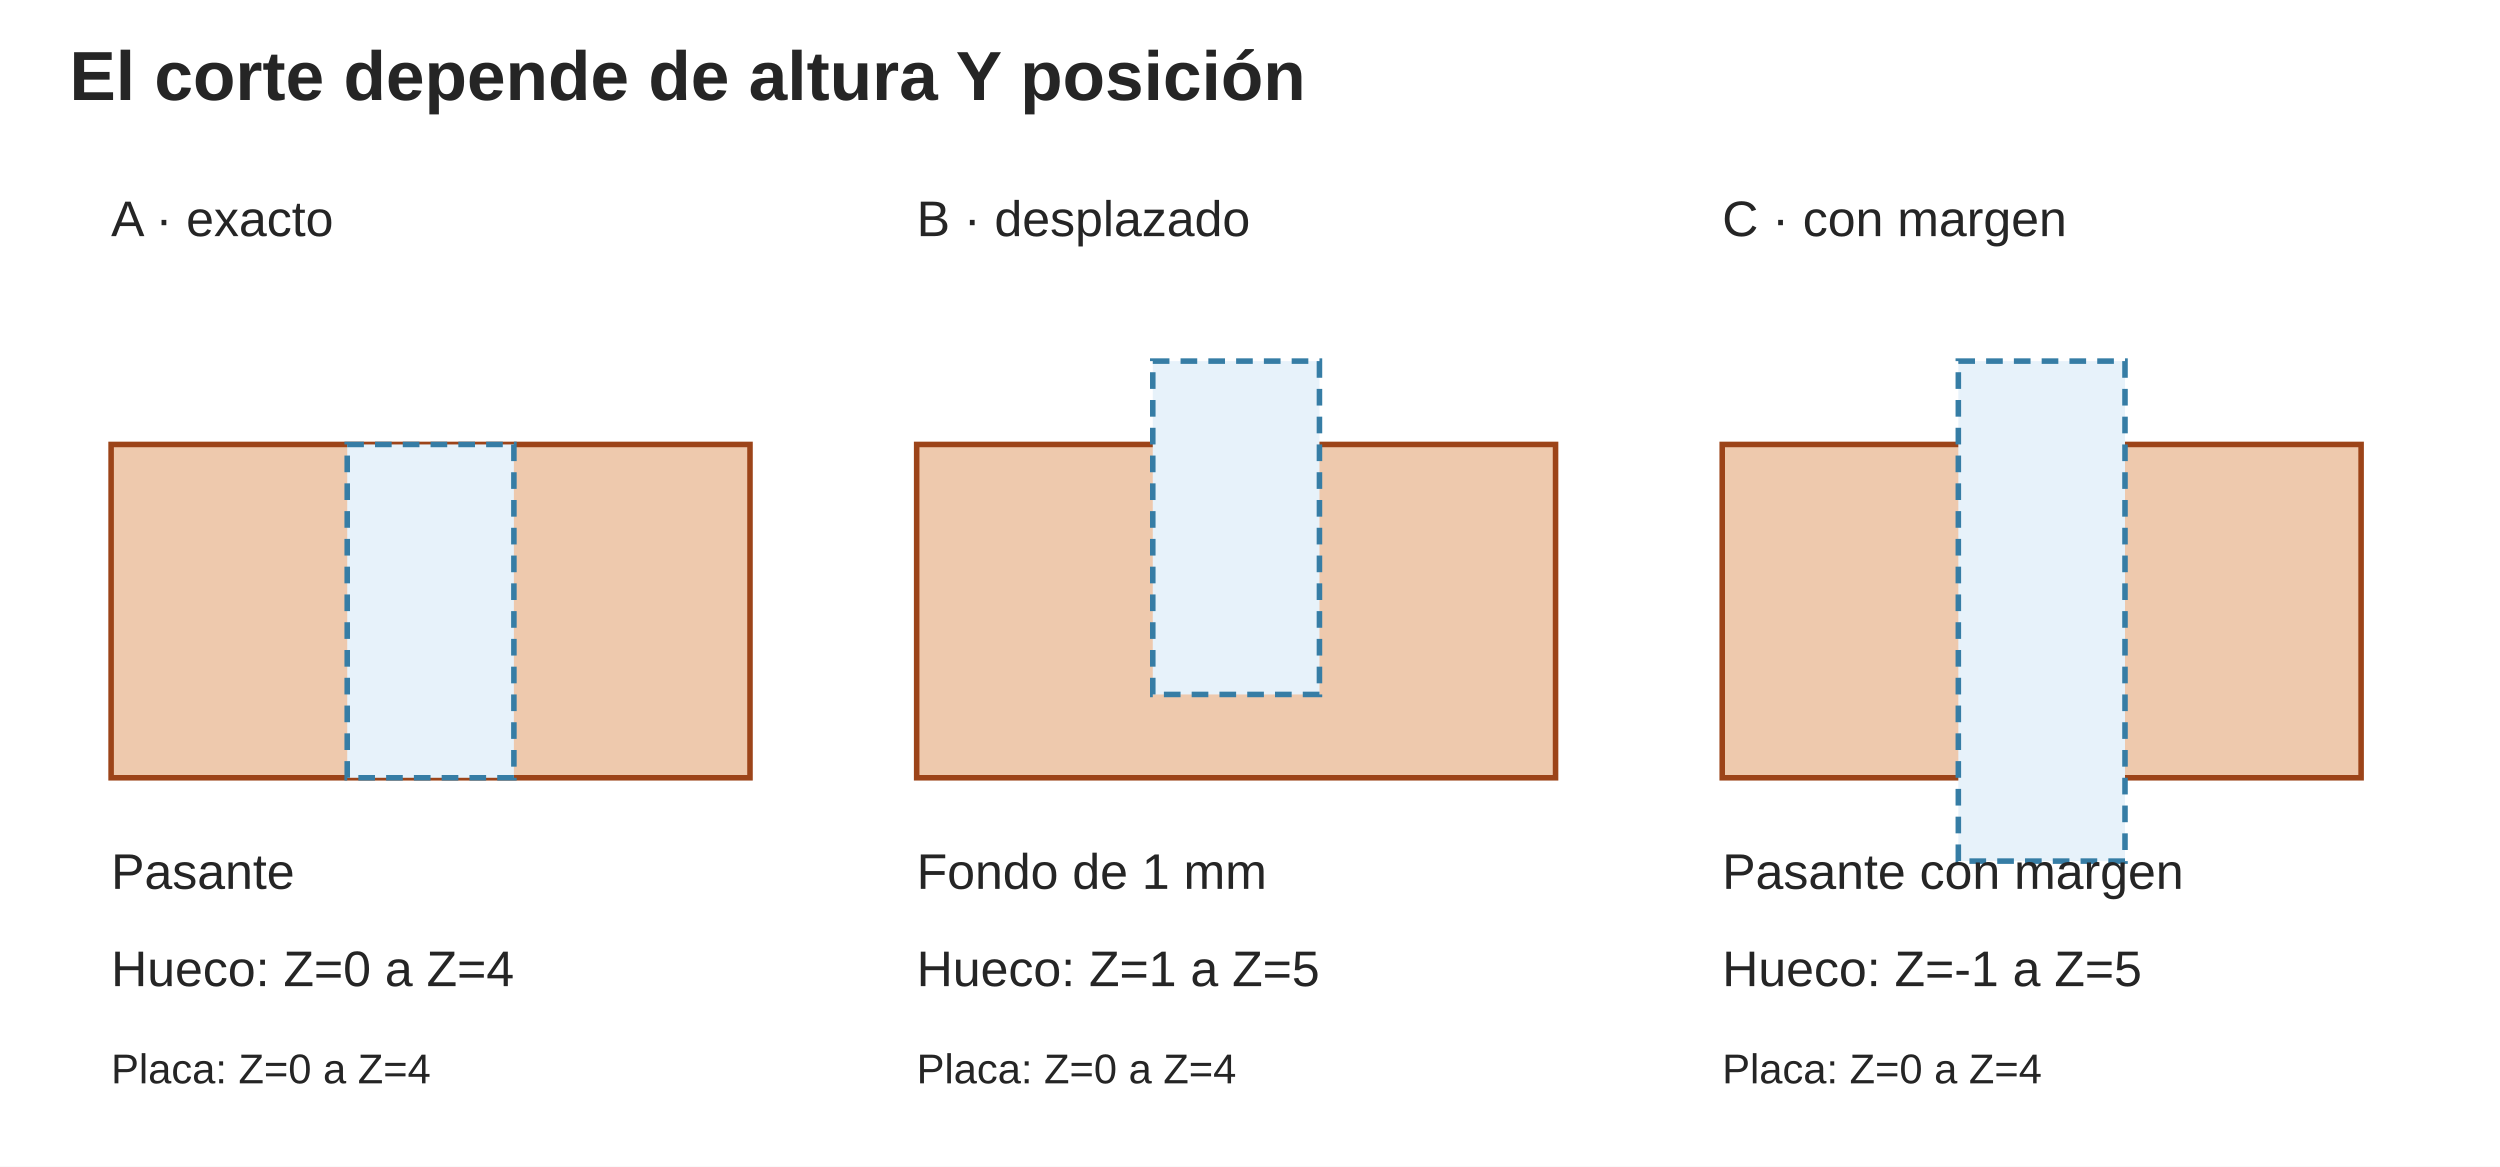
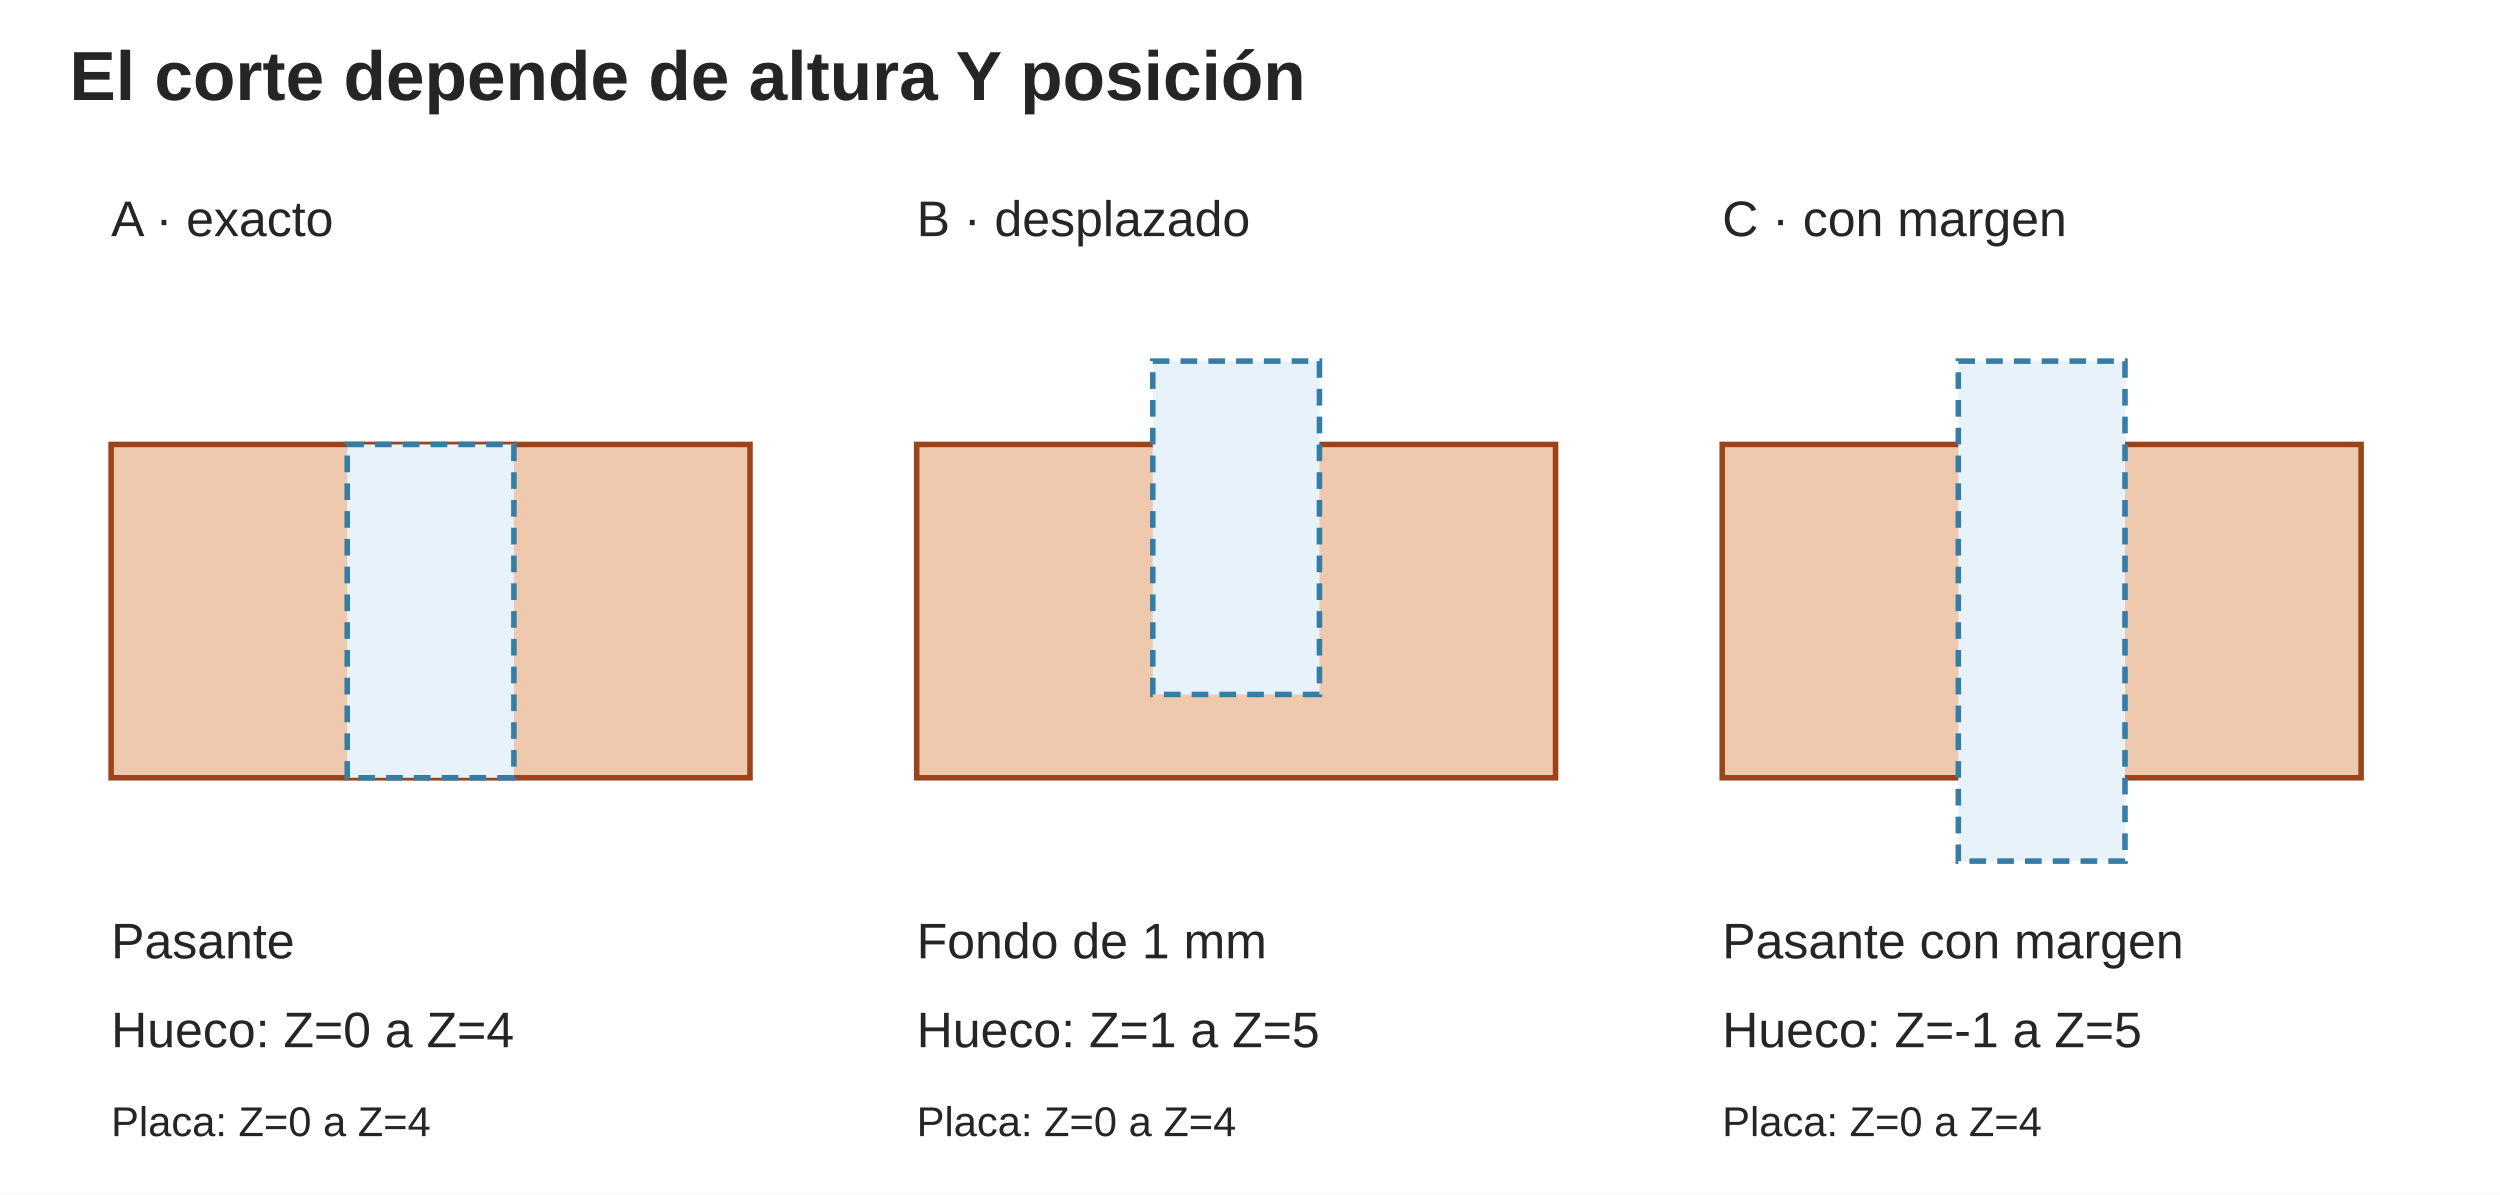
- <svg xmlns="http://www.w3.org/2000/svg" width="900" height="420" viewBox="0 0 900 420" role="img">
+ <svg xmlns="http://www.w3.org/2000/svg" width="900" height="430" viewBox="0 0 900 430" role="img">
  <defs>
    <marker id="arr" markerWidth="8" markerHeight="8" refX="7" refY="4" orient="auto-start-reverse" markerUnits="userSpaceOnUse">
      <path d="M0,0 L8,4 L0,8Z" fill="#453f93" />
    </marker>
    <pattern id="capas" width="8" height="10" patternUnits="userSpaceOnUse">
      <rect width="8" height="10" fill="#eec9ad" />
      <path d="M0 9H8" stroke="#9c4419" />
    </pattern>
  </defs>
  <style>text{font-family:Arial,sans-serif;fill:#252525;font-size:18px}.titulo{font-size:25px;font-weight:bold}.small{font-size:15px}.pieza{fill:#eec9ad;stroke:#9c4419;stroke-width:2}.hueco{fill:#e7f2fa;stroke:#367da5;stroke-width:2;stroke-dasharray:6 4}.cota{fill:none;stroke:#453f93;stroke-width:2;marker-start:url(#arr);marker-end:url(#arr)}.flecha{fill:none;stroke:#453f93;stroke-width:3;marker-end:url(#arr)}.mal{fill:#fde5e3;stroke:#a32929;stroke-width:2}</style>
  <rect width="100%" height="100%" fill="white" />
  <text x="25" y="36" class="titulo">El corte depende de altura Y posición</text>
  <text x="40" y="85" class="">A · exacto</text>
  <rect x="40" y="160" width="230" height="120" class="pieza" />
  <rect x="125" y="160" width="60" height="120" class="hueco" />
-   <text x="40" y="320" class="">Pasante</text>
-   <text x="40" y="355" class="">Hueco: Z=0 a Z=4</text>
-   <text x="40" y="390" class="small">Placa: Z=0 a Z=4</text>
+   <text x="40" y="345" class="">Pasante</text>
+   <text x="40" y="377" class="">Hueco: Z=0 a Z=4</text>
+   <text x="40" y="409" class="small">Placa: Z=0 a Z=4</text>
  <text x="330" y="85" class="">B · desplazado</text>
  <rect x="330" y="160" width="230" height="120" class="pieza" />
  <rect x="415" y="130" width="60" height="120" class="hueco" />
-   <text x="330" y="320" class="">Fondo de 1 mm</text>
-   <text x="330" y="355" class="">Hueco: Z=1 a Z=5</text>
-   <text x="330" y="390" class="small">Placa: Z=0 a Z=4</text>
+   <text x="330" y="345" class="">Fondo de 1 mm</text>
+   <text x="330" y="377" class="">Hueco: Z=1 a Z=5</text>
+   <text x="330" y="409" class="small">Placa: Z=0 a Z=4</text>
  <text x="620" y="85" class="">C · con margen</text>
  <rect x="620" y="160" width="230" height="120" class="pieza" />
  <rect x="705" y="130" width="60" height="180" class="hueco" />
-   <text x="620" y="320" class="">Pasante con margen</text>
-   <text x="620" y="355" class="">Hueco: Z=-1 a Z=5</text>
-   <text x="620" y="390" class="small">Placa: Z=0 a Z=4</text>
+   <text x="620" y="345" class="">Pasante con margen</text>
+   <text x="620" y="377" class="">Hueco: Z=-1 a Z=5</text>
+   <text x="620" y="409" class="small">Placa: Z=0 a Z=4</text>
</svg>
